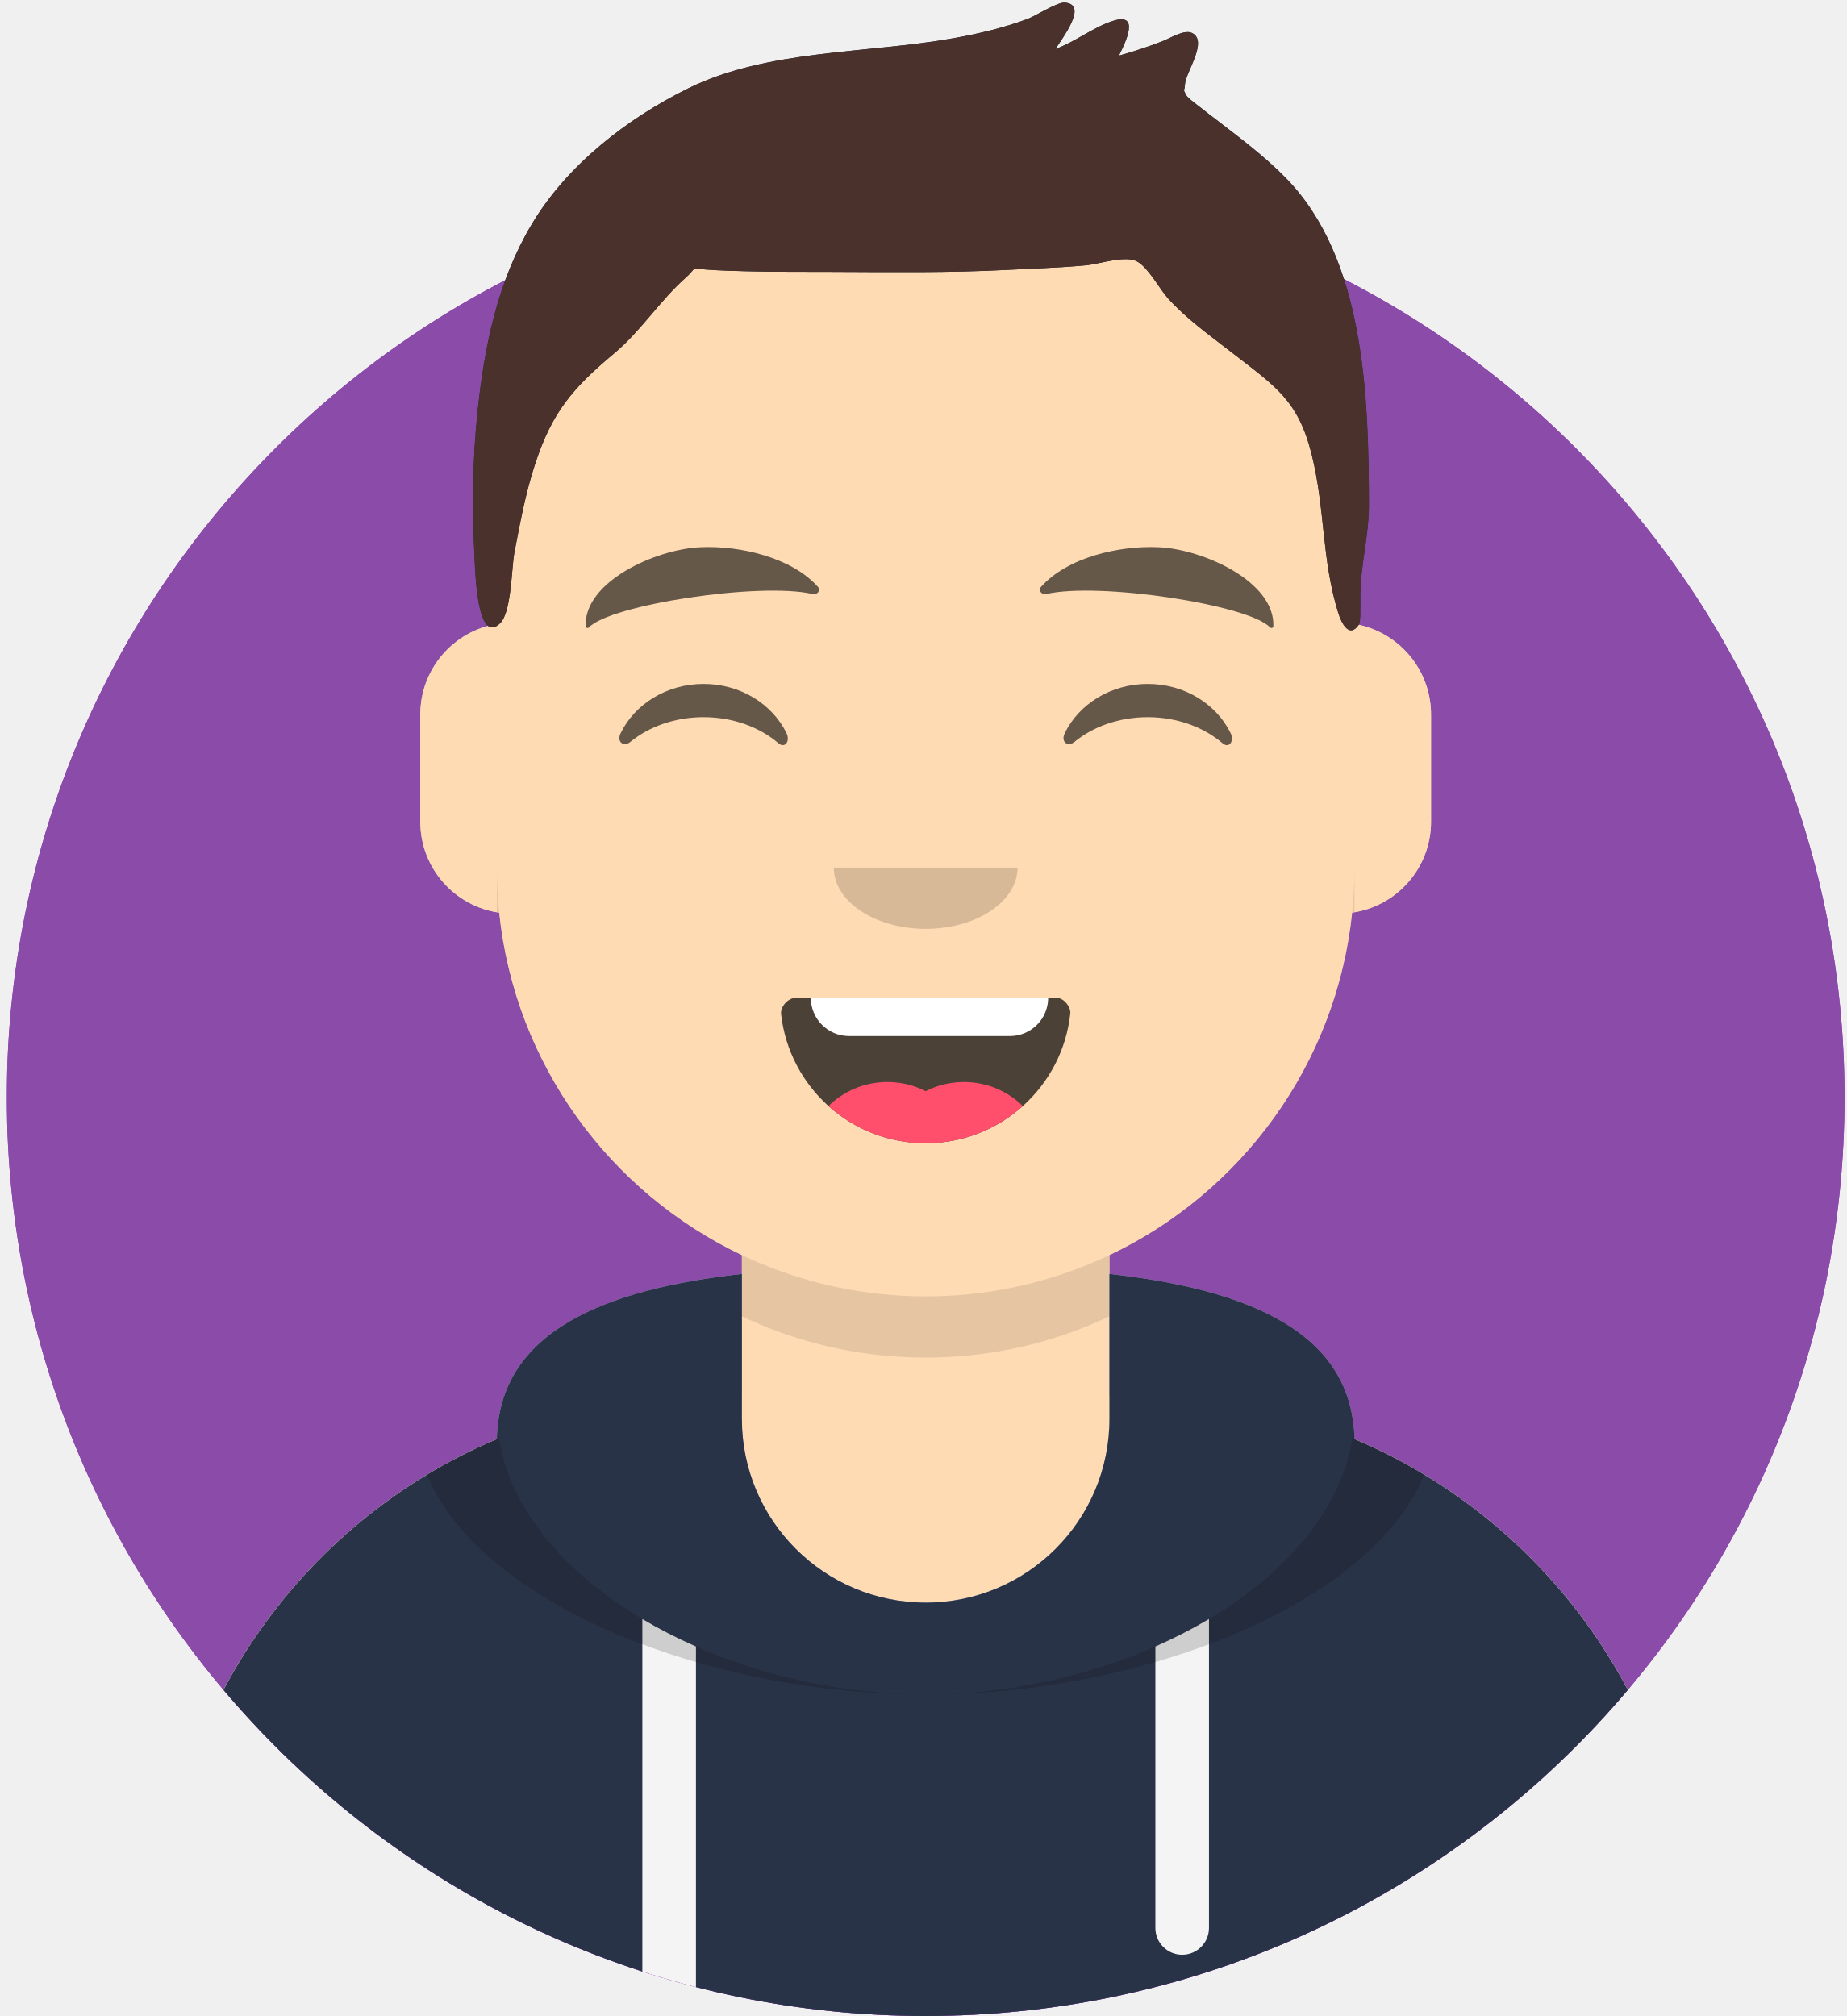
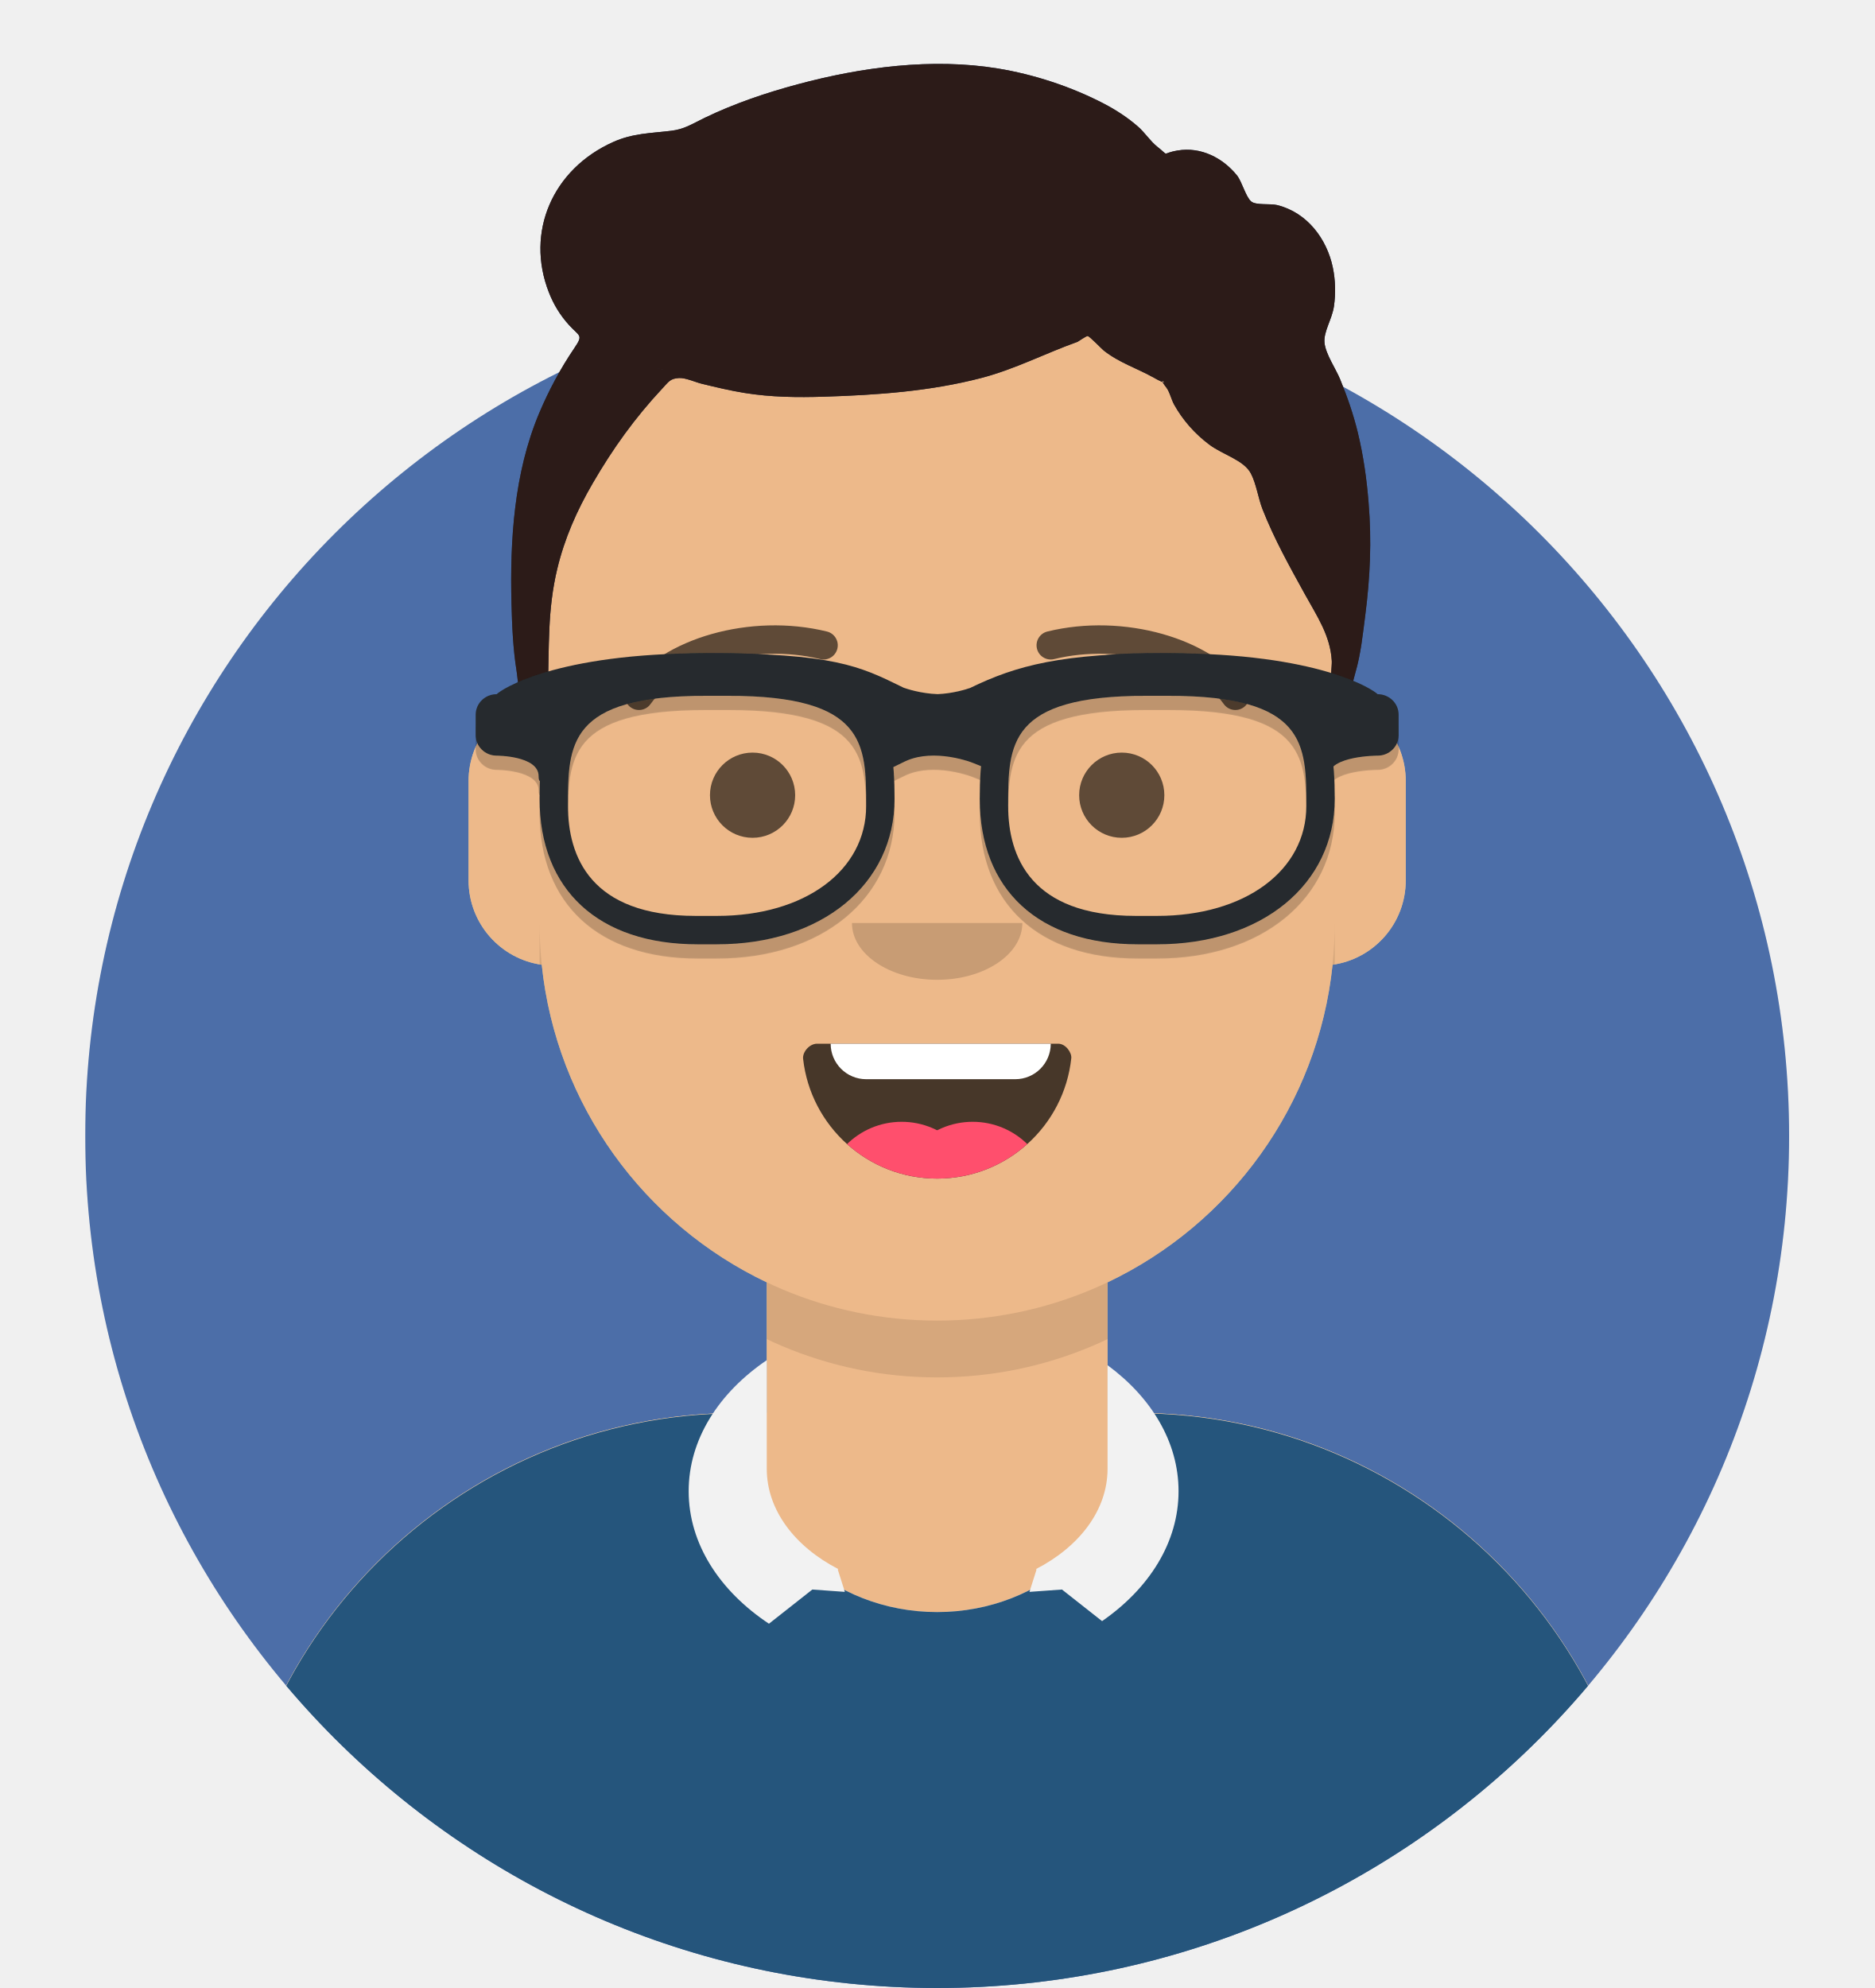
- <svg xmlns="http://www.w3.org/2000/svg" xmlns:xlink="http://www.w3.org/1999/xlink" width="217px" height="237px" viewBox="0 0 217 237" version="1.1">
+ <svg xmlns="http://www.w3.org/2000/svg" xmlns:xlink="http://www.w3.org/1999/xlink" width="264px" height="280px" viewBox="0 0 264 280" version="1.1">
  <defs>
-     <circle id="path-1" cx="108" cy="108" r="108" />
-     <path d="M-3.19744231e-14,144 L-3.19744231e-14,-1.42108547e-14 L237.6,-1.42108547e-14 L237.6,144 L226.8,144 C226.8,203.647 178.447,252 118.8,252 C59.153,252 10.8,203.647 10.8,144 L10.8,144 L-3.19744231e-14,144 Z" id="path-3" />
-     <path d="M90,0 C117.835,-5.11323436e-15 140.4,22.565 140.4,50.4 L140.401,55.949 C145.508,56.807 149.4,61.249 149.4,66.6 L149.4,79.2 C149.4,84.647 145.367,89.152 140.125,89.893 C138.265,107.718 127.114,122.78 111.601,130.149 L111.6,146.7 L115.2,146.7 C150.988,146.7 180,175.712 180,211.5 L180,219.6 L0,219.6 L0,211.5 C-4.38277231e-15,175.712 29.012,146.7 64.8,146.7 L68.4,146.7 L68.4,130.15 C52.886,122.78 41.735,107.718 39.875,89.893 C34.633,89.152 30.6,84.647 30.6,79.2 L30.6,66.6 C30.6,61.249 34.492,56.806 39.6,55.949 L39.6,50.4 C39.6,22.565 62.165,5.11323436e-15 90,0 Z" id="path-5" />
-     <path d="M140.401,11.764 C156.691,13.587 169.2,18.597 169.2,31.569 L169.194,31.18 C192.467,41.01 208.8,64.047 208.8,90.9 L208.8,99 L28.8,99 L28.8,90.9 C28.8,64.047 45.133,41.01 68.406,31.18 C68.653,18.496 81.073,13.568 97.2,11.764 L97.2,28.8 C97.2,40.729 106.871,50.4 118.8,50.4 C130.729,50.4 140.4,40.729 140.4,28.8 L140.4,28.8 Z" id="path-7" />
-     <path d="M31.606,13.615 C32.558,22.158 39.803,28.8 48.6,28.8 C57.424,28.8 64.687,22.117 65.603,13.536 C65.676,12.845 64.905,11.7 63.938,11.7 C50.534,11.7 40.264,11.7 33.378,11.7 C32.406,11.7 31.511,12.761 31.606,13.615 Z" id="path-9" />
-     <rect id="path-11" x="0" y="0" width="237.6" height="252" />
-     <path d="M118.135,20.928 C115.651,18.39 112.767,16.236 109.962,14.076 C109.343,13.6 108.715,13.135 108.109,12.641 C107.972,12.528 106.563,11.519 106.394,11.148 C105.988,10.254 106.224,10.95 106.28,9.884 C106.35,8.535 109.1,4.727 107.048,3.854 C106.146,3.47 104.536,4.492 103.67,4.83 C101.977,5.49 100.263,6.054 98.512,6.54 C99.351,4.869 100.95,1.524 97.944,2.419 C95.603,3.116 93.421,4.91 91.068,5.753 C91.847,4.477 94.96,0.523 92.147,0.302 C91.271,0.233 88.724,1.875 87.782,2.226 C84.959,3.275 82.075,3.953 79.111,4.487 C69.033,6.304 57.248,5.786 47.923,10.374 C40.735,13.911 33.636,19.4 29.484,26.389 C25.481,33.125 23.984,40.498 23.146,48.217 C22.532,53.882 22.482,59.738 22.769,65.424 C22.863,67.287 23.073,75.874 25.779,73.273 C27.127,71.978 27.117,66.745 27.457,64.974 C28.133,61.451 28.783,57.911 29.91,54.5 C31.895,48.49 34.238,45.687 39.184,41.547 C42.359,38.89 44.588,35.3 47.625,32.62 C48.99,31.416 47.949,31.542 50.143,31.7 C51.616,31.806 53.097,31.846 54.574,31.885 C57.99,31.974 61.412,31.951 64.829,31.963 C71.711,31.988 78.561,32.085 85.437,31.725 C88.492,31.565 91.556,31.478 94.603,31.195 C96.306,31.038 99.326,29.947 100.728,30.78 C102.01,31.543 103.342,34.034 104.263,35.054 C106.438,37.464 109.032,39.305 111.576,41.282 C116.881,45.403 119.559,46.98 121.17,53.421 C122.775,59.838 122.325,65.791 124.312,72.106 C124.662,73.217 125.586,75.13 126.726,73.415 C126.937,73.096 126.883,71.345 126.883,70.337 C126.883,66.27 127.913,63.218 127.9,59.123 C127.849,46.674 127.447,30.442 118.135,20.928 Z" id="path-13" />
+     <circle id="react-path-1" cx="120" cy="120" r="120" />
+     <path d="M12,160 C12,226.274 65.726,280 132,280 C198.274,280 252,226.274 252,160 L264,160 L264,-1.42108547e-14 L-3.19744231e-14,-1.42108547e-14 L-3.19744231e-14,160 L12,160 Z" id="react-path-2" />
+     <path d="M124,144.611 L124,163 L128,163 L128,163 C167.765,163 200,195.235 200,235 L200,244 L0,244 L0,235 C-4.86974701e-15,195.235 32.235,163 72,163 L72,163 L76,163 L76,144.611 C58.763,136.422 46.372,119.687 44.305,99.881 C38.48,99.058 34,94.052 34,88 L34,74 C34,68.054 38.325,63.118 44,62.166 L44,56 L44,56 C44,25.072 69.072,5.68137151e-15 100,0 L100,0 L100,0 C130.928,-5.68137151e-15 156,25.072 156,56 L156,62.166 C161.675,63.118 166,68.054 166,74 L166,88 C166,94.052 161.52,99.058 155.695,99.881 C153.628,119.687 141.237,136.422 124,144.611 Z" id="react-path-3" />
  </defs>
-   <g id="Website" stroke="none" stroke-width="1" fill="none" fill-rule="evenodd">
-     <g id="mf-avatar" transform="translate(-10, -15)">
-       <g id="Circle" transform="translate(10.8, 36)">
-         <mask id="mask-2" fill="white">
-           <use xlink:href="#path-1" />
+   <g id="Avataaar" stroke="none" stroke-width="1" fill="none" fill-rule="evenodd">
+     <g transform="translate(-825, -1100)" id="Avataaar/Circle">
+       <g transform="translate(825, 1100)">
+         <g id="Circle" stroke-width="1" fill-rule="evenodd" transform="translate(12, 40)">
+           <mask id="react-mask-4" fill="white">
+             <use xlink:href="#react-path-1" />
+           </mask>
+           <use id="Circle-Background" fill="#E6E6E6" xlink:href="#react-path-1" />
+           <g id="Color/Palette/Blue-01" mask="url(#react-mask-4)" fill="#4c6ea8">
+             <rect id="🖍Color" x="0" y="0" width="240" height="240" />
+           </g>
+         </g>
+         <mask id="react-mask-5" fill="white">
+           <use xlink:href="#react-path-2" />
        </mask>
-         <use id="Circle-Background" fill="#972dc2" xlink:href="#path-1" />
-         <g id="🖍-Circle-Color" mask="url(#mask-2)" fill="#8a4ca8">
-           <rect id="🖍Color" x="0" y="0" width="216.445" height="216" />
-         </g>
-       </g>
-       <mask id="mask-4" fill="white">
-         <use xlink:href="#path-3" />
-       </mask>
-       <g id="Mask" />
-       <g id="Avataaar" mask="url(#mask-4)">
-         <g id="Body" transform="translate(28.8, 32.4)">
-           <mask id="mask-6" fill="white">
-             <use xlink:href="#path-5" />
-           </mask>
-           <use fill="#D0C6AC" xlink:href="#path-5" />
-           <g id="Skin/👶🏻-05-Pale" mask="url(#mask-6)" fill="#FFDBB4">
-             <g transform="translate(-28.8, 0)" id="Color">
-               <rect x="0" y="0" width="238.384" height="220.355" />
+         <g id="Mask" />
+         <g id="Avataaar" stroke-width="1" fill-rule="evenodd" mask="url(#react-mask-5)">
+           <g id="Body" transform="translate(32, 36)">
+             <mask id="react-mask-6" fill="white">
+               <use xlink:href="#react-path-3" />
+             </mask>
+             <use fill="#D0C6AC" xlink:href="#react-path-3" />
+             <g id="Skin/👶🏽-03-Brown" mask="url(#react-mask-6)" fill="#EDB98A">
+               <g transform="translate(0, 0)" id="Color">
+                 <rect x="0" y="0" width="264" height="280" />
+               </g>
            </g>
+             <path d="M156,79 L156,102 C156,132.928 130.928,158 100,158 C69.072,158 44,132.928 44,102 L44,79 L44,94 C44,124.928 69.072,150 100,150 C130.928,150 156,124.928 156,94 L156,79 Z" id="Neck-Shadow" fill-opacity="0.1" fill="#000000" mask="url(#react-mask-6)" />
          </g>
-           <path d="M39.6,84.6 C39.6,112.435 62.165,135 90,135 C117.835,135 140.4,112.435 140.4,84.6 L140.4,84.6 L140.4,91.8 C140.4,119.635 117.835,142.2 90,142.2 C62.165,142.2 39.6,119.635 39.6,91.8 Z" id="Neck-Shadow" fill-opacity="0.1" fill="#000000" mask="url(#mask-6)" />
-         </g>
-         <g id="Clothing/Hoodie" transform="translate(0, 153)">
-           <mask id="mask-8" fill="white">
-             <use xlink:href="#path-7" />
-           </mask>
-           <use id="Hoodie" fill="#B7C1DB" fill-rule="evenodd" xlink:href="#path-7" />
-           <g id="Color/Palette/Slate" mask="url(#mask-8)" fill="#293347" fill-rule="evenodd">
-             <rect id="🖍Color" x="0" y="0" width="238.491" height="99" />
+           <g id="Clothing/Collar-+-Sweater" transform="translate(0, 170)">
+             <defs>
+               <path d="M105.192,29.052 L104,29.052 L104,29.052 C64.235,29.052 32,61.287 32,101.052 L32,110 L232,110 L232,101.052 C232,61.287 199.765,29.052 160,29.052 L160,29.052 L158.808,29.052 C158.935,30.035 159,31.036 159,32.052 C159,45.859 146.912,57.052 132,57.052 C117.088,57.052 105,45.859 105,32.052 C105,31.036 105.065,30.035 105.192,29.052 Z" id="react-path-277" />
+             </defs>
+             <mask id="react-mask-278" fill="white">
+               <use xlink:href="#react-path-277" />
+             </mask>
+             <use id="Clothes" fill="#E6E6E6" fill-rule="evenodd" xlink:href="#react-path-277" />
+             <g id="Color/Palette/Gray-01" mask="url(#react-mask-278)" fill-rule="evenodd" fill="#25557C">
+               <rect id="🖍Color" x="0" y="0" width="264" height="110" />
+             </g>
+             <path d="M156,22.279 C162.182,26.835 166,33.106 166,40.028 C166,47.233 161.863,53.733 155.229,58.327 L149.579,53.876 L145,54.208 L146,51.057 L145.922,50.996 C152.022,47.853 156,42.7 156,36.877 L156,22.279 Z M108,21.571 C101.233,26.174 97,32.74 97,40.028 C97,47.426 101.362,54.08 108.308,58.692 L114.421,53.876 L119,54.208 L118,51.057 L118.078,50.996 C111.978,47.853 108,42.7 108,36.877 L108,21.571 Z" id="Collar" fill="#F2F2F2" fill-rule="evenodd" />
          </g>
-           <path d="M91.8,55.565 L91.8,99 L85.5,99 L85.499,52.335 C87.483,53.514 89.592,54.594 91.8,55.565 Z M152.101,52.334 L152.1,88.65 C152.1,90.39 150.69,91.8 148.95,91.8 C147.21,91.8 145.8,90.39 145.8,88.65 L145.801,55.565 C148.009,54.594 150.118,53.513 152.101,52.334 Z" id="Straps" fill="#F4F4F4" fill-rule="evenodd" mask="url(#mask-8)" />
-           <path d="M155.733,11.451 C169.28,14.013 178.65,19.118 178.65,29.077 C178.65,46.818 148.916,61.2 118.8,61.2 C88.684,61.2 58.95,46.818 58.95,29.077 C58.95,19.118 68.32,14.013 81.867,11.451 C73.689,14.466 68.4,19.534 68.4,27.969 C68.4,46.322 93.439,61.2 118.8,61.2 C144.161,61.2 169.2,46.322 169.2,27.969 C169.2,19.71 164.13,14.679 156.241,11.642 Z" id="Shadow" fill-opacity="0.16" fill="#000000" fill-rule="evenodd" mask="url(#mask-8)" />
-         </g>
-         <g id="Face" transform="translate(68.4, 73.8)">
-           <g id="Mouth/Smile" transform="translate(1.8, 46.8)">
-             <mask id="mask-10" fill="white">
-               <use xlink:href="#path-9" />
-             </mask>
-             <use id="Mouth" fill-opacity="0.7" fill="#000000" fill-rule="evenodd" xlink:href="#path-9" />
-             <path d="M39.6,1.8 L58.5,1.8 C60.985,1.8 63,3.815 63,6.3 L63,11.7 C63,14.185 60.985,16.2 58.5,16.2 L39.6,16.2 C37.115,16.2 35.1,14.185 35.1,11.7 L35.1,6.3 C35.1,3.815 37.115,1.8 39.6,1.8 Z" id="Teeth" fill="#FFFFFF" fill-rule="evenodd" mask="url(#mask-10)" />
-             <g id="Tongue" stroke-width="1" fill-rule="evenodd" mask="url(#mask-10)" fill="#FF4F6D">
-               <g transform="translate(34.2, 21.6)">
-                 <circle cx="9.9" cy="9.9" r="9.9" />
-                 <circle cx="18.9" cy="9.9" r="9.9" />
+           <g id="Face" transform="translate(76, 82)" fill="#000000">
+             <g id="Mouth/Smile" transform="translate(2, 52)">
+               <defs>
+                 <path d="M35.118,15.128 C36.176,24.62 44.226,32 54,32 C63.804,32 71.874,24.574 72.892,15.04 C72.974,14.273 72.117,13 71.043,13 C56.149,13 44.738,13 37.087,13 C36.007,13 35.012,14.178 35.118,15.128 Z" id="react-path-297" />
+               </defs>
+               <mask id="react-mask-298" fill="white">
+                 <use xlink:href="#react-path-297" />
+               </mask>
+               <use id="Mouth" fill-opacity="0.7" fill="#000000" fill-rule="evenodd" xlink:href="#react-path-297" />
+               <rect id="Teeth" fill="#FFFFFF" fill-rule="evenodd" mask="url(#react-mask-298)" x="39" y="2" width="31" height="16" rx="5" />
+               <g id="Tongue" stroke-width="1" fill-rule="evenodd" mask="url(#react-mask-298)" fill="#FF4F6D">
+                 <g transform="translate(38, 24)">
+                   <circle cx="11" cy="11" r="11" />
+                   <circle cx="21" cy="11" r="11" />
+                 </g>
+               </g>
+             </g>
+             <g id="Nose/Default" transform="translate(28, 40)" fill-opacity="0.16">
+               <path d="M16,8 C16,12.418 21.373,16 28,16 L28,16 C34.627,16 40,12.418 40,8" id="Nose" />
+             </g>
+             <g id="Eyes/Default-😀" transform="translate(0, 8)" fill-opacity="0.6">
+               <circle id="Eye" cx="30" cy="22" r="6" />
+               <circle id="Eye" cx="82" cy="22" r="6" />
+             </g>
+             <g id="Eyebrow/Outline/Default" fill-opacity="0.6">
+               <g id="I-Browse" transform="translate(12, 6)">
+                 <path d="M3.63,11.159 C7.545,5.65 18.278,2.561 27.523,4.831 C28.596,5.095 29.679,4.439 29.942,3.366 C30.206,2.293 29.55,1.21 28.477,0.947 C17.74,-1.69 5.312,1.887 0.37,8.841 C-0.27,9.742 -0.059,10.99 0.841,11.63 C1.742,12.27 2.99,12.059 3.63,11.159 Z" id="Eyebrow" fill-rule="nonzero" />
+                 <path d="M61.63,11.159 C65.545,5.65 76.278,2.561 85.523,4.831 C86.596,5.095 87.679,4.439 87.942,3.366 C88.206,2.293 87.55,1.21 86.477,0.947 C75.74,-1.69 63.312,1.887 58.37,8.841 C57.73,9.742 57.941,10.99 58.841,11.63 C59.742,12.27 60.99,12.059 61.63,11.159 Z" id="Eyebrow" fill-rule="nonzero" transform="translate(73.00015, 6.039198) scale(-1, 1) translate(-73.00015, -6.039198) " />
              </g>
            </g>
          </g>
-           <g id="Nose/Default" transform="translate(25.2, 36)" fill="#000000" fill-opacity="0.16">
-             <path d="M14.4,7.2 C14.4,11.176 19.235,14.4 25.2,14.4 L25.2,14.4 C31.165,14.4 36,11.176 36,7.2" id="Nose" />
-           </g>
-           <g id="Eyes/Happy-😁" transform="translate(0, 7.2)" fill="#000000" fill-opacity="0.6">
-             <path d="M14.544,20.203 C16.206,16.784 19.948,14.4 24.298,14.4 C28.632,14.4 32.363,16.767 34.034,20.166 C34.53,21.176 33.824,22.003 33.112,21.39 C30.906,19.494 27.773,18.309 24.298,18.309 C20.931,18.309 17.886,19.421 15.694,21.214 C14.892,21.87 14.058,21.203 14.544,20.203 Z" id="Squint" />
-             <path d="M66.744,20.203 C68.406,16.784 72.148,14.4 76.498,14.4 C80.832,14.4 84.563,16.767 86.234,20.166 C86.73,21.176 86.024,22.003 85.312,21.39 C83.106,19.494 79.973,18.309 76.498,18.309 C73.131,18.309 70.086,19.421 67.894,21.214 C67.092,21.87 66.258,21.203 66.744,20.203 Z" id="Squint" />
-           </g>
-           <g id="Eyebrow/Natural/Default-Natural" fill="#000000" fill-opacity="0.6">
-             <path d="M23.435,5.589 C18.25,6.285 10.164,10.805 10.84,16.036 C10.862,16.207 11.121,16.261 11.233,16.118 C13.471,13.248 30.774,9.033 37.075,9.913 C37.652,9.994 38.032,9.399 37.639,9.027 C34.269,5.845 28.08,4.961 23.435,5.589" id="Eyebrow" transform="translate(24.3, 10.8) rotate(5) translate(-24.3, -10.8) " />
-             <path d="M76.535,5.589 C71.35,6.285 63.264,10.805 63.94,16.036 C63.962,16.207 64.221,16.261 64.333,16.118 C66.571,13.248 83.874,9.033 90.175,9.913 C90.752,9.994 91.132,9.399 90.739,9.027 C87.369,5.845 81.18,4.961 76.535,5.589" id="Eyebrow" transform="translate(77.4, 10.8) scale(-1, 1) rotate(5) translate(-77.4, -10.8) " />
-           </g>
-         </g>
-         <g id="Top">
-           <mask id="mask-12" fill="white">
-             <use xlink:href="#path-11" />
-           </mask>
-           <g id="Mask" />
-           <g mask="url(#mask-12)">
-             <g transform="translate(43, 15)">
-               <mask id="mask-14" fill="white">
-                 <use xlink:href="#path-13" />
-               </mask>
-               <use id="Short-Hair" stroke="none" fill="#1F3140" fill-rule="evenodd" xlink:href="#path-13" />
-               <g id="Color/Hair/Brown-Dark" stroke="none" fill="none" mask="url(#mask-14)" fill-rule="evenodd">
-                 <g transform="translate(-43.1, -15)" fill="#4A312C" id="Color">
-                   <rect x="0" y="0" width="239.107" height="252.406" />
+           <g id="Top" stroke-width="1" fill-rule="evenodd">
+             <defs>
+               <rect id="react-path-211" x="0" y="0" width="264" height="280" />
+               <path d="M94.252,52.022 C94.375,51.968 94.07,51.947 93.336,51.96 C94.228,51.958 94.533,51.979 94.252,52.022 M86.117,36.302 C86.115,36.282 86.134,36.453 86.117,36.302 M193.765,70.766 C193.501,67.449 193.033,64.152 192.247,60.911 C191.622,58.335 190.769,55.878 189.76,53.42 C189.151,51.935 187.728,49.896 187.56,48.294 C187.395,46.717 188.627,44.969 188.889,43.132 C189.144,41.345 189.101,39.465 188.734,37.694 C187.901,33.671 185.14,29.93 180.877,28.881 C179.925,28.647 177.913,28.936 177.241,28.382 C176.47,27.746 175.933,25.581 175.235,24.712 C173.244,22.236 170.14,20.642 166.866,21.198 C164.455,21.607 165.839,22.105 164.032,20.686 C163.027,19.898 162.276,18.693 161.3,17.839 C159.833,16.556 158.15,15.458 156.408,14.557 C151.851,12.199 146.654,10.485 141.564,9.649 C132.279,8.125 122.369,9.454 113.369,11.869 C108.89,13.07 104.382,14.595 100.222,16.612 C98.439,17.476 97.409,18.194 95.549,18.42 C92.621,18.777 90.14,18.759 87.366,20.001 C78.83,23.823 74.985,32.69 78.307,41.175 C78.975,42.882 79.88,44.38 81.127,45.759 C82.647,47.439 83.198,47.109 81.888,49.041 C79.929,51.931 78.278,55.013 76.933,58.213 C73.404,66.615 72.814,76.077 73.044,85.037 C73.124,88.174 73.259,91.35 73.753,94.456 C73.967,95.801 74.027,98.329 75.035,99.327 C75.547,99.833 76.276,100.115 77.004,99.914 C78.713,99.44 78.125,98.179 78.165,97.008 C78.365,91.124 78.095,85.919 79.494,80.106 C80.528,75.812 82.25,71.911 84.483,68.071 C87.321,63.187 90.386,58.898 94.29,54.716 C95.207,53.732 95.408,53.315 96.639,53.244 C97.571,53.19 98.934,53.828 99.84,54.049 C101.838,54.536 103.839,55.017 105.873,55.345 C109.613,55.948 113.317,55.989 117.09,55.87 C124.516,55.638 131.975,55.117 139.175,53.247 C143.957,52.005 148.197,49.776 152.777,48.142 C152.859,48.113 154.007,47.295 154.208,47.328 C154.489,47.375 156.185,49.154 156.471,49.378 C158.697,51.124 161.138,51.857 163.541,53.208 C166.505,54.875 163.635,52.49 165.269,54.567 C165.746,55.172 165.99,56.293 166.372,56.978 C167.588,59.161 169.28,61.08 171.303,62.602 C173.258,64.073 176.196,64.783 177.193,66.697 C177.962,68.174 178.221,70.181 178.841,71.758 C180.469,75.893 182.618,79.749 184.767,83.644 C186.499,86.783 188.392,89.525 188.585,93.112 C188.652,94.36 187.464,101.849 190.358,99.572 C190.787,99.234 191.711,95.416 191.901,94.768 C192.673,92.135 192.947,89.387 193.296,86.682 C193.99,81.302 194.219,76.184 193.765,70.766" id="react-path-210" />
+               <filter x="-0.8%" y="-2.0%" width="101.5%" height="108.0%" filterUnits="objectBoundingBox" id="react-filter-207">
+                 <feOffset dx="0" dy="2" in="SourceAlpha" result="shadowOffsetOuter1" />
+                 <feColorMatrix values="0 0 0 0 0   0 0 0 0 0   0 0 0 0 0  0 0 0 0.16 0" type="matrix" in="shadowOffsetOuter1" result="shadowMatrixOuter1" />
+                 <feMerge>
+                   <feMergeNode in="shadowMatrixOuter1" />
+                   <feMergeNode in="SourceGraphic" />
+                 </feMerge>
+               </filter>
+             </defs>
+             <mask id="react-mask-209" fill="white">
+               <use xlink:href="#react-path-211" />
+             </mask>
+             <g id="Mask" />
+             <g id="Top/Short-Hair/Short-Curly" mask="url(#react-mask-209)">
+               <g transform="translate(-1, 0)">
+                 <mask id="react-mask-208" fill="white">
+                   <use xlink:href="#react-path-210" />
+                 </mask>
+                 <use id="Short-Hair" stroke="none" fill="#28354B" fill-rule="evenodd" xlink:href="#react-path-210" />
+                 <g id="Skin/👶🏽-03-Brown" mask="url(#react-mask-208)" fill="#2C1B18">
+                   <g transform="translate(0, 0) " id="Color">
+                     <rect x="0" y="0" width="264" height="280" />
+                   </g>
+                 </g>
+                 <g id="Top/_Resources/Prescription-02" fill="none" transform="translate(62, 85)" stroke-width="1">
+                   <defs>
+                     <filter x="-0.8%" y="-2.4%" width="101.5%" height="109.8%" filterUnits="objectBoundingBox" id="react-filter-219">
+                       <feOffset dx="0" dy="2" in="SourceAlpha" result="shadowOffsetOuter1" />
+                       <feColorMatrix values="0 0 0 0 0   0 0 0 0 0   0 0 0 0 0  0 0 0 0.2 0" type="matrix" in="shadowOffsetOuter1" result="shadowMatrixOuter1" />
+                       <feMerge>
+                         <feMergeNode in="shadowMatrixOuter1" />
+                         <feMergeNode in="SourceGraphic" />
+                       </feMerge>
+                     </filter>
+                   </defs>
+                   <g id="Wayfarers" filter="url(#react-filter-219)" transform="translate(6, 7)" fill="#252C2F">
+                     <path d="M34,41 L31.242,41 C17.315,41 9,33.336 9,20.5 C9,10.127 10.817,0 32.53,0 L35.47,0 C57.183,0 59,10.127 59,20.5 C59,32.569 48.721,41 34,41 Z M32.385,6 C13,6 13,12.841 13,21.502 C13,28.572 16.116,37 30.971,37 L34,37 C46.365,37 55,30.627 55,21.502 C55,12.841 55,6 35.615,6 L32.385,6 Z" id="Left" fill-rule="nonzero" />
+                     <path d="M96,41 L93.242,41 C79.315,41 71,33.336 71,20.5 C71,10.127 72.817,0 94.53,0 L97.47,0 C119.183,0 121,10.127 121,20.5 C121,32.569 110.721,41 96,41 Z M94.385,6 C75,6 75,12.841 75,21.502 C75,28.572 78.119,37 92.971,37 L96,37 C108.365,37 117,30.627 117,21.502 C117,12.841 117,6 97.615,6 L94.385,6 Z" id="Right" fill-rule="nonzero" />
+                     <path d="M2.955,5.772 C3.646,5.096 11.21,0 32.5,0 C50.351,0 54.13,1.853 59.85,4.652 L60.269,4.859 C60.667,4.999 62.7,5.69 65.079,5.766 C67.246,5.673 69.1,5.085 69.642,4.897 C76.17,1.722 82.561,0 97.5,0 C118.79,0 126.354,5.096 127.045,5.772 C128.679,5.772 130,7.062 130,8.657 L130,11.543 C130,13.139 128.679,14.429 127.045,14.429 C127.045,14.429 120.144,14.429 120.144,17.315 C120.144,20.2 118.182,13.139 118.182,11.543 L118.182,8.732 C114.579,7.353 108.128,4.786 97.5,4.786 C85.658,4.786 79.761,6.886 74.702,8.971 L74.759,9.108 L74.756,11.094 L72.539,16.444 L69.8,15.361 C69.556,15.264 69.028,15.09 68.296,14.91 C66.256,14.407 64.159,14.254 62.304,14.634 C61.624,14.774 60.992,14.984 60.413,15.267 L57.77,16.558 L55.127,11.396 L55.244,9.102 L55.325,8.907 C50.962,6.874 46.939,4.786 32.5,4.786 C21.872,4.786 15.422,7.352 11.818,8.731 L11.818,11.543 C11.818,13.139 8.864,20.2 8.864,17.315 C8.864,14.429 2.955,14.429 2.955,14.429 C1.324,14.429 0,13.139 0,11.543 L0,8.657 C0,7.062 1.324,5.772 2.955,5.772 Z" id="Stuff" fill-rule="nonzero" />
+                   </g>
                </g>
              </g>
            </g>
          </g>
        </g>
      </g>
    </g>
  </g>
</svg>
